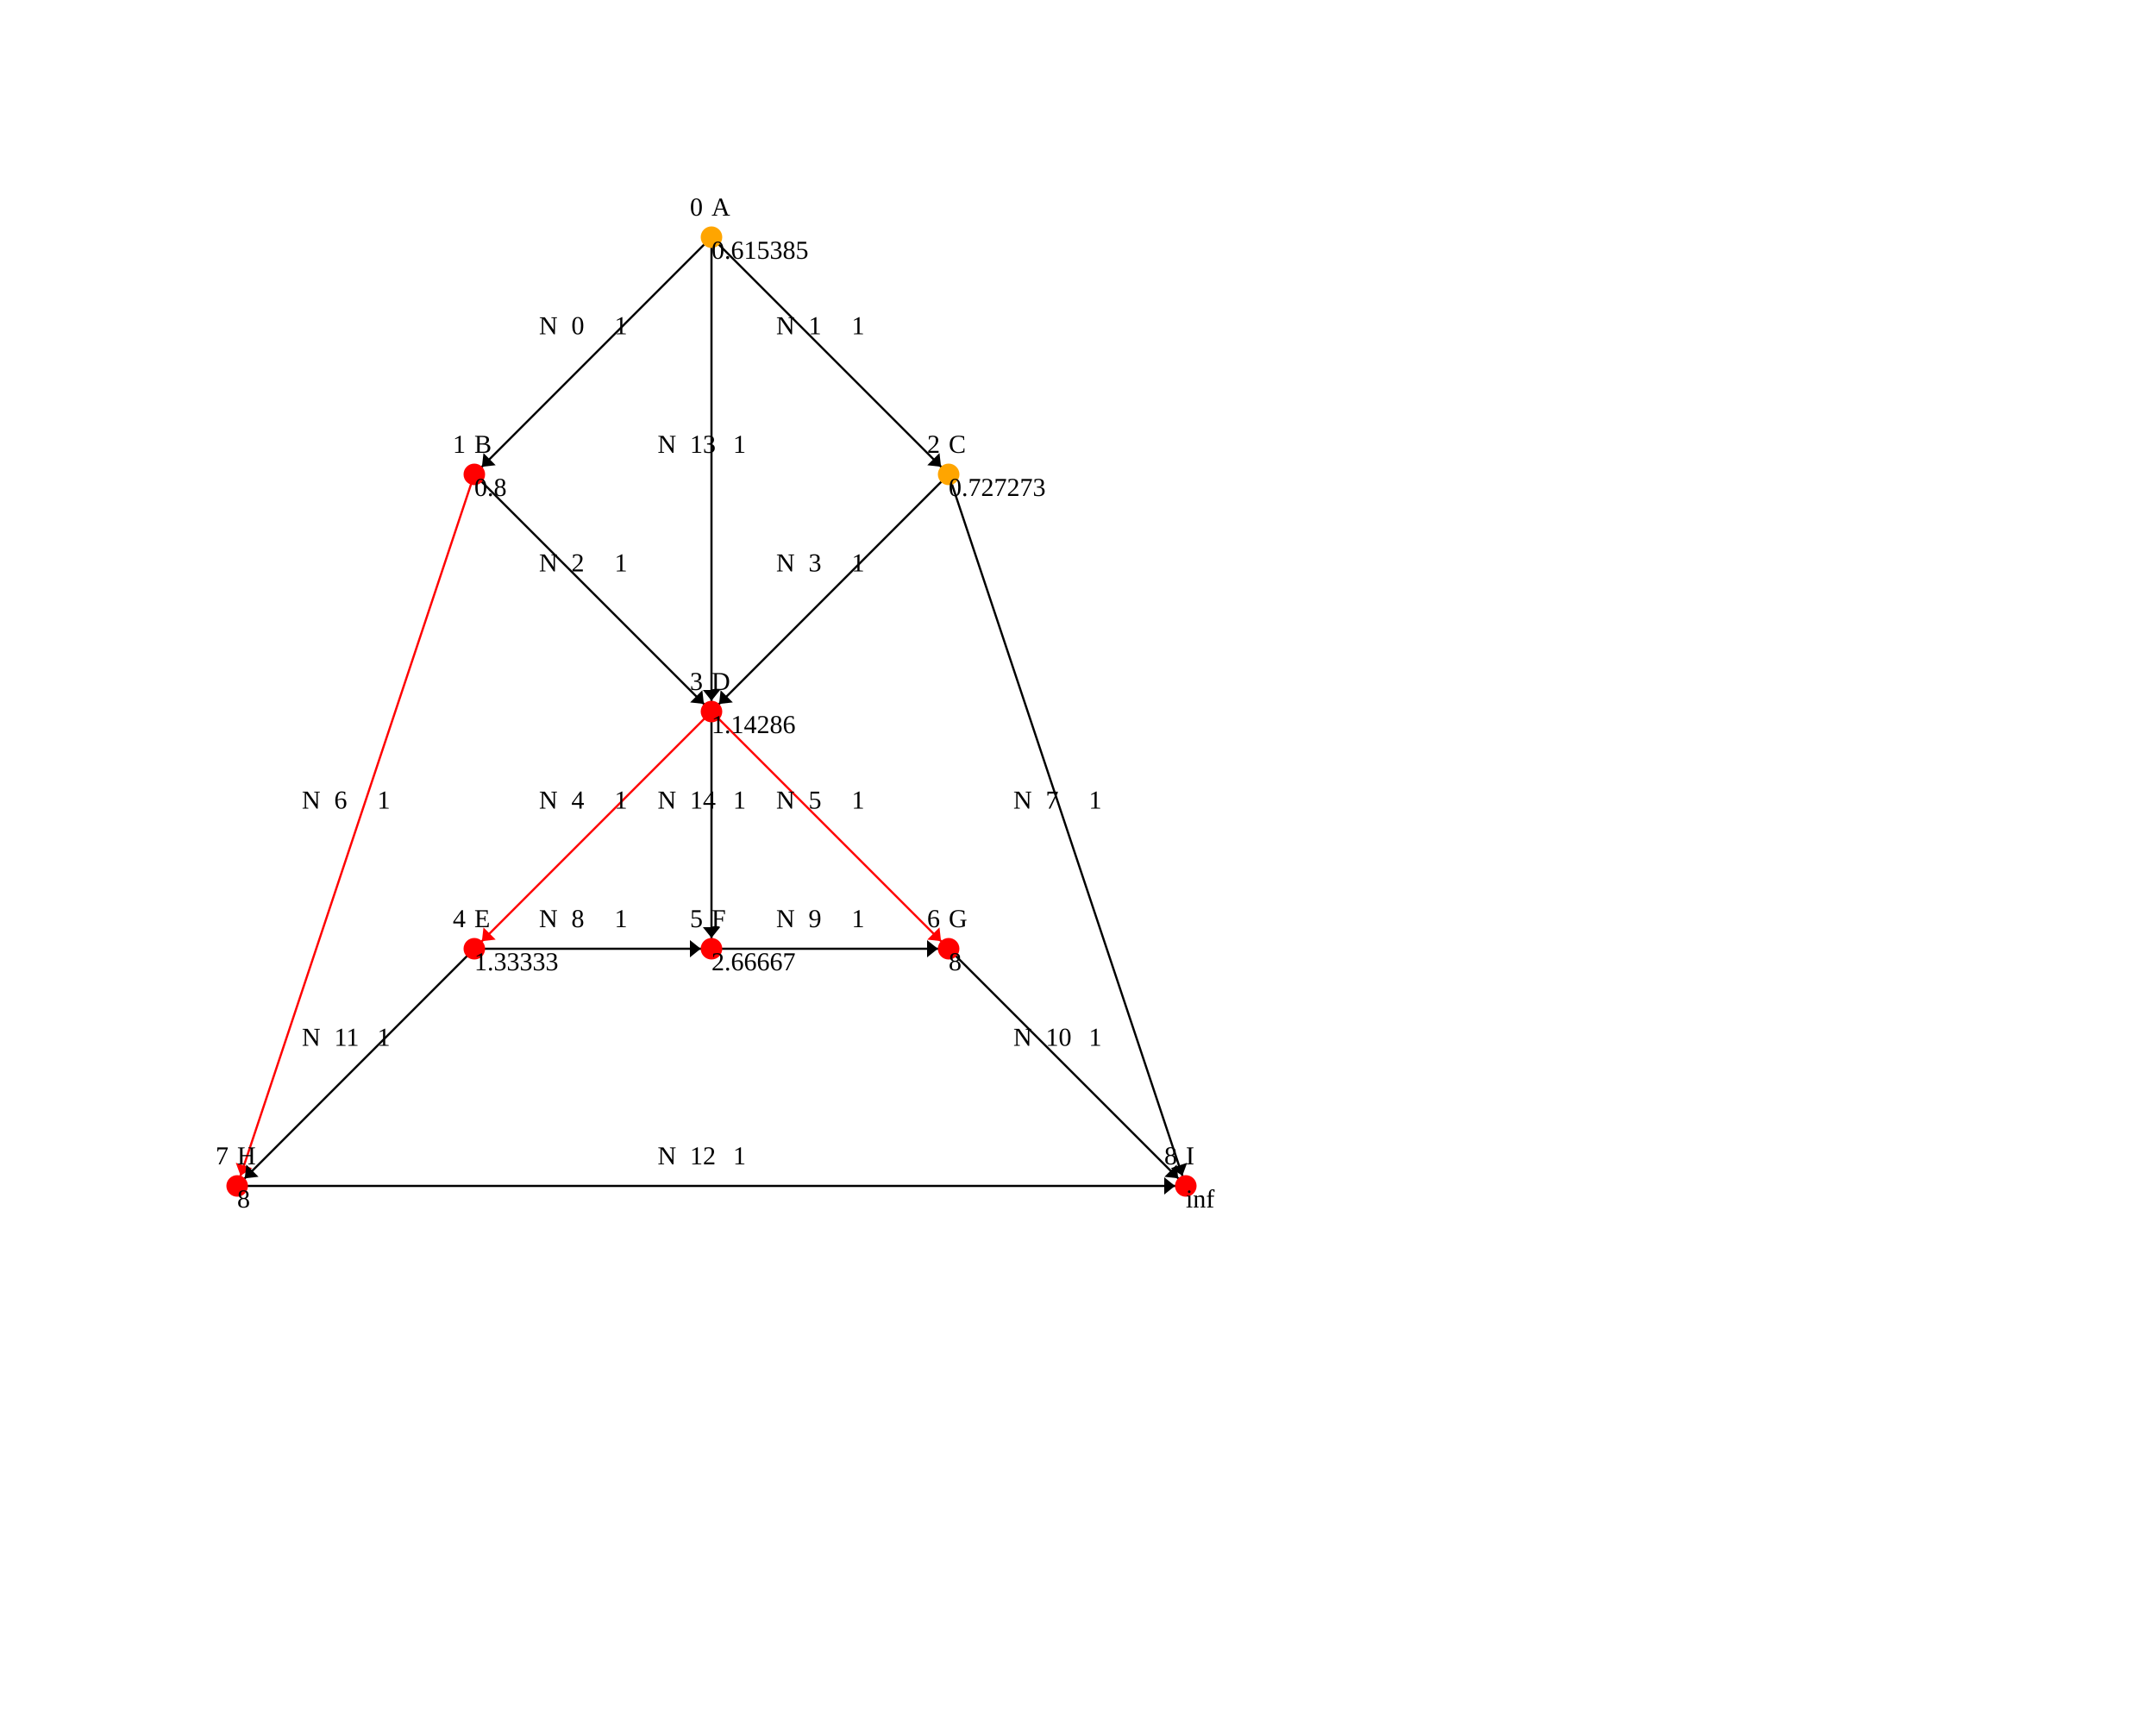
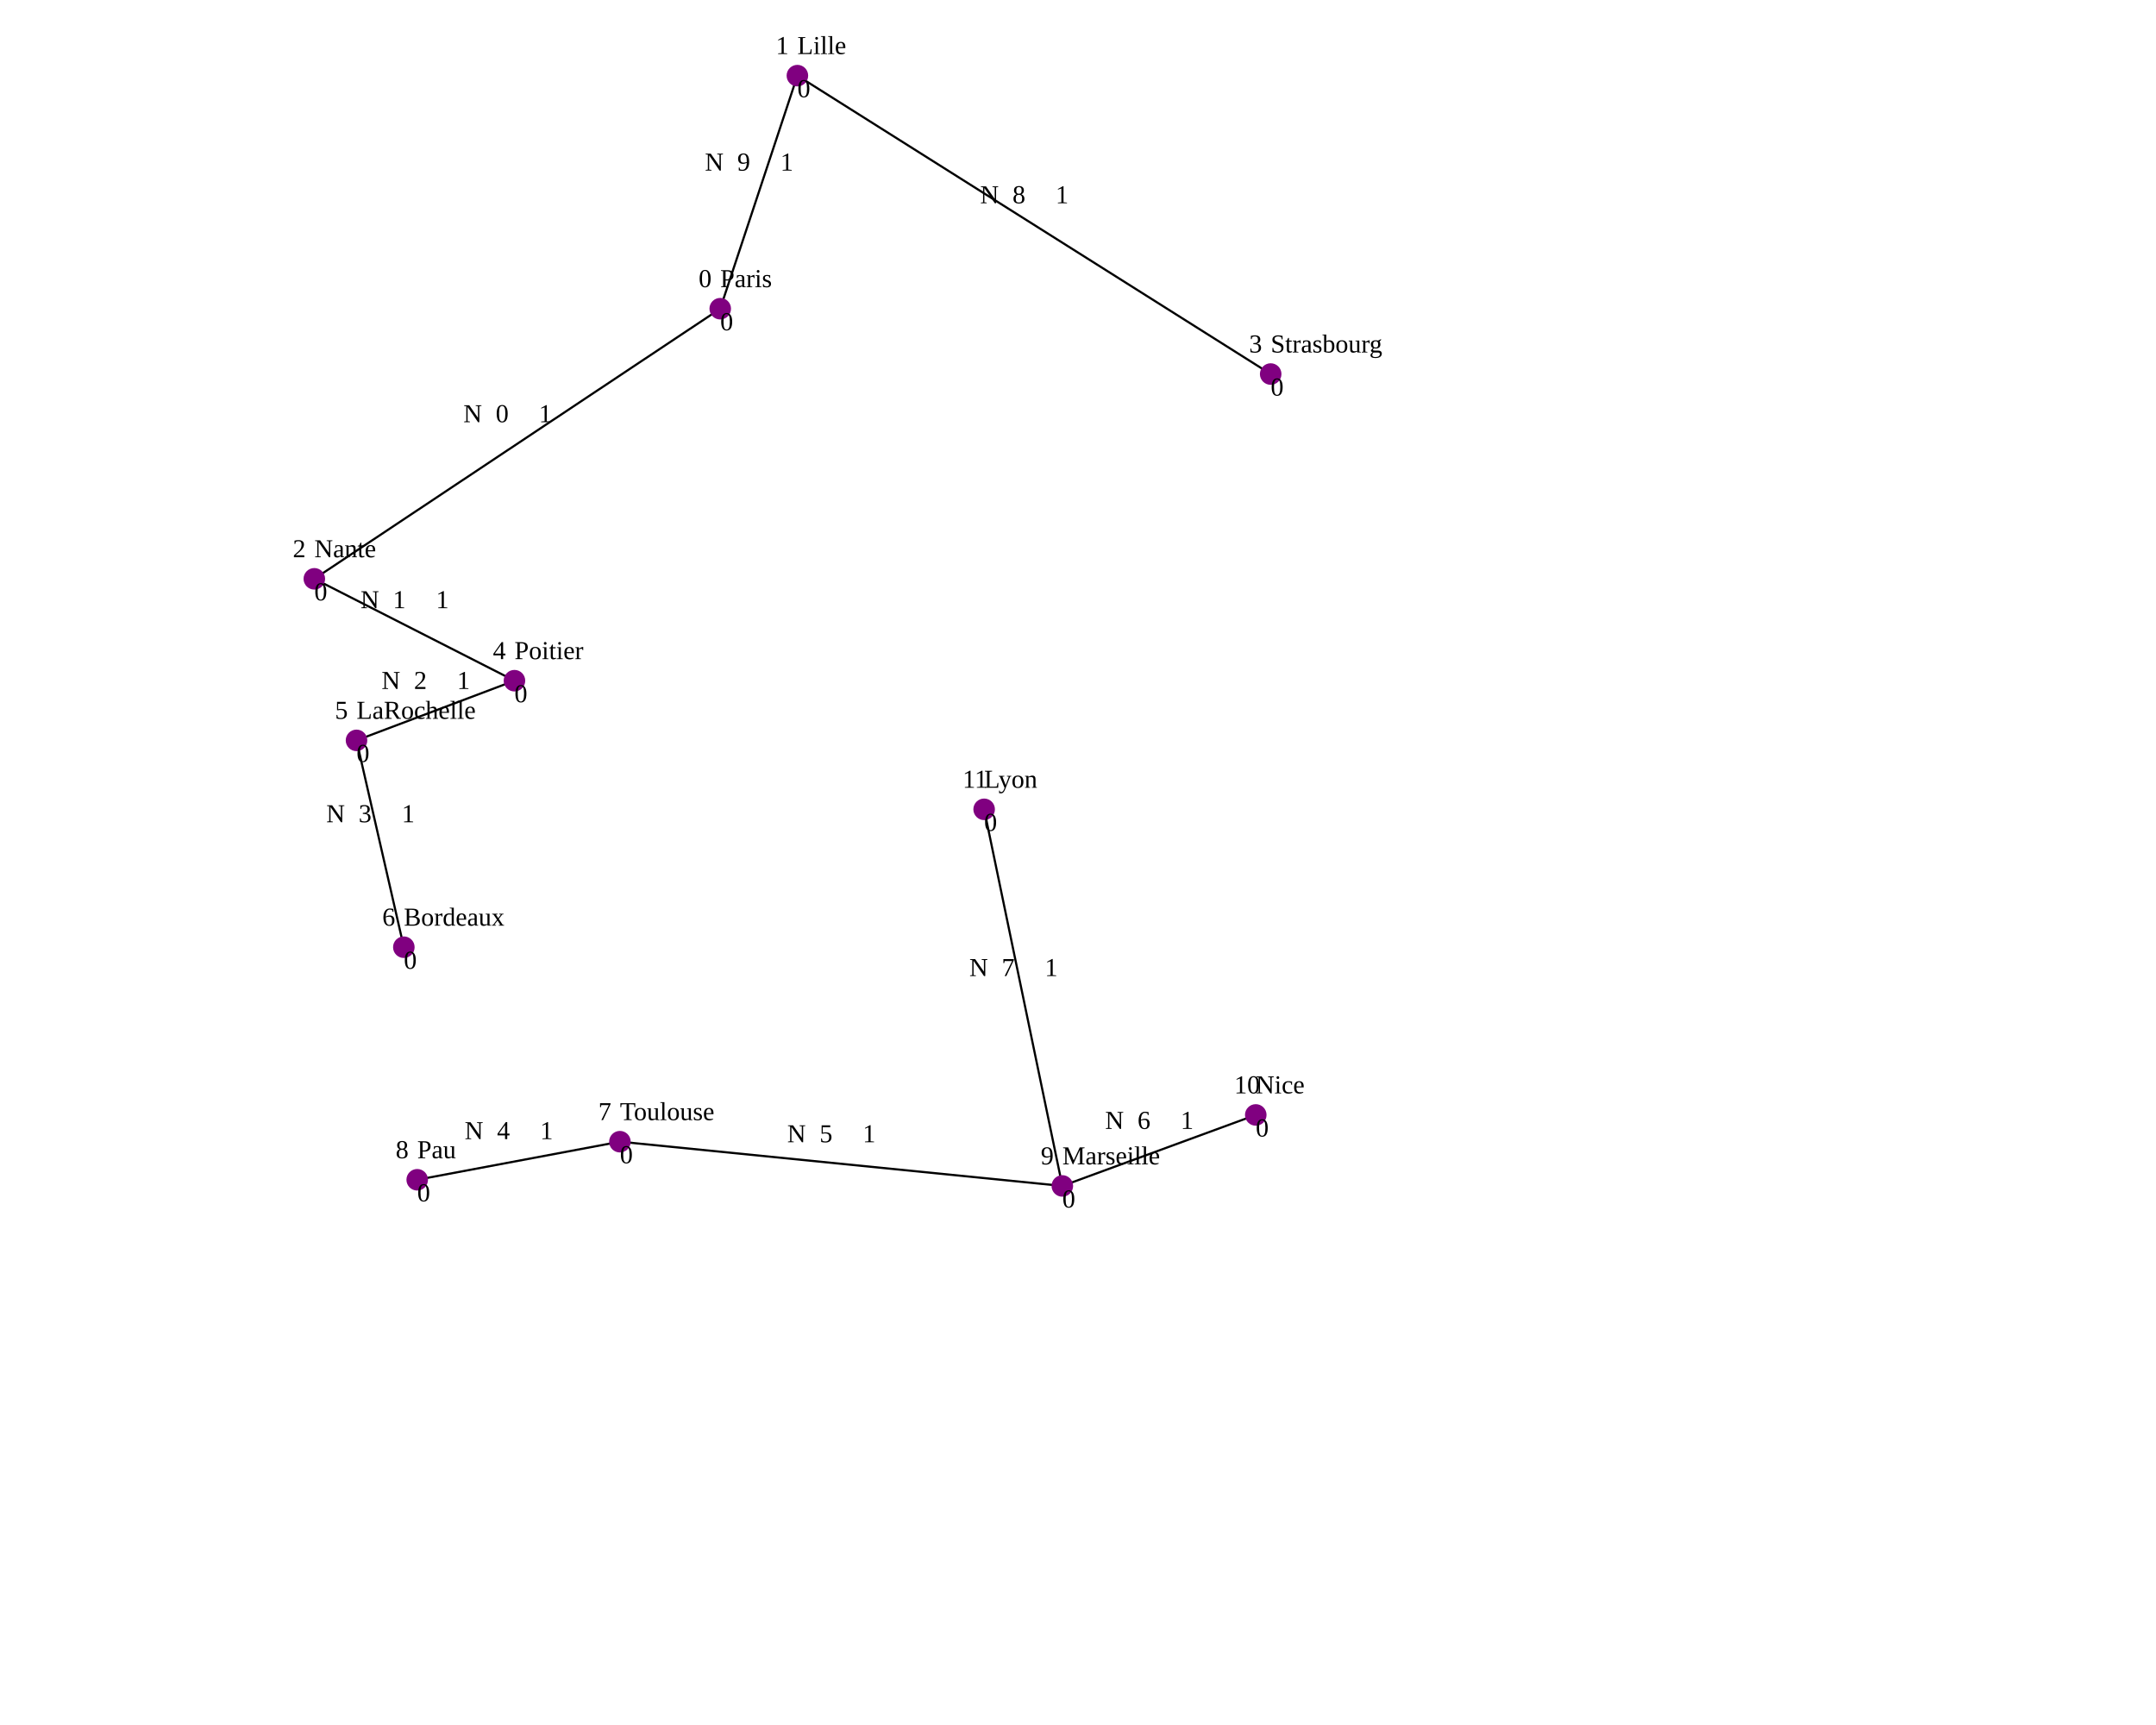
<svg xmlns="http://www.w3.org/2000/svg" version="1.1" width="1000" height="800">
-   <line x1="330" y1="110" x2="220" y2="220" stroke="black" />
-   <polygon points=" 223.536,216.464 224.243,210.101 229.899,215.757" style="fill:black" />
-   <text x="250" y="155" fill="black">N</text>
-   <text x="265" y="155" fill="black">0</text>
-   <text x="285" y="155" fill="black">1</text>
-   <line x1="330" y1="110" x2="440" y2="220" stroke="black" />
-   <polygon points=" 436.464,216.464 430.1,215.757 435.757,210.1" style="fill:black" />
-   <text x="360" y="155" fill="black">N</text>
-   <text x="375" y="155" fill="black">1</text>
-   <text x="395" y="155" fill="black">1</text>
-   <line x1="220" y1="220" x2="330" y2="330" stroke="black" />
-   <polygon points=" 326.464,326.464 320.101,325.757 325.757,320.101" style="fill:black" />
-   <text x="250" y="265" fill="black">N</text>
-   <text x="265" y="265" fill="black">2</text>
-   <text x="285" y="265" fill="black">1</text>
-   <line x1="440" y1="220" x2="330" y2="330" stroke="black" />
-   <polygon points=" 333.536,326.464 334.242,320.1 339.9,325.758" style="fill:black" />
-   <text x="360" y="265" fill="black">N</text>
-   <text x="375" y="265" fill="black">3</text>
-   <text x="395" y="265" fill="black">1</text>
-   <line x1="330" y1="330" x2="220" y2="440" stroke="red" />
-   <polygon points=" 223.536,436.464 224.243,430.101 229.899,435.757" style="fill:red" />
-   <text x="250" y="375" fill="black">N</text>
-   <text x="265" y="375" fill="black">4</text>
-   <text x="285" y="375" fill="black">1</text>
-   <line x1="330" y1="330" x2="440" y2="440" stroke="red" />
-   <polygon points=" 436.464,436.464 430.1,435.757 435.757,430.1" style="fill:red" />
-   <text x="360" y="375" fill="black">N</text>
-   <text x="375" y="375" fill="black">5</text>
-   <text x="395" y="375" fill="black">1</text>
-   <line x1="220" y1="220" x2="110" y2="550" stroke="red" />
-   <polygon points=" 111.581,545.257 109.368,539.248 116.957,541.778" style="fill:red" />
-   <text x="140" y="375" fill="black">N</text>
-   <text x="155" y="375" fill="black">6</text>
-   <text x="175" y="375" fill="black">1</text>
-   <line x1="440" y1="220" x2="550" y2="550" stroke="black" />
-   <polygon points=" 548.419,545.257 543.041,541.779 550.634,539.248" style="fill:black" />
-   <text x="470" y="375" fill="black">N</text>
-   <text x="485" y="375" fill="black">7</text>
-   <text x="505" y="375" fill="black">1</text>
-   <line x1="220" y1="440" x2="330" y2="440" stroke="black" />
-   <polygon points=" 325,440 320,436 320,444" style="fill:black" />
-   <text x="250" y="430" fill="black">N</text>
-   <text x="265" y="430" fill="black">8</text>
-   <text x="285" y="430" fill="black">1</text>
-   <line x1="330" y1="440" x2="440" y2="440" stroke="black" />
-   <polygon points=" 435,440 430,436 430,444" style="fill:black" />
-   <text x="360" y="430" fill="black">N</text>
-   <text x="375" y="430" fill="black">9</text>
-   <text x="395" y="430" fill="black">1</text>
-   <line x1="440" y1="440" x2="550" y2="550" stroke="black" />
-   <polygon points=" 546.464,546.464 540.099,545.759 545.759,540.099" style="fill:black" />
-   <text x="470" y="485" fill="black">N</text>
-   <text x="485" y="485" fill="black">10</text>
-   <text x="505" y="485" fill="black">1</text>
-   <line x1="220" y1="440" x2="110" y2="550" stroke="black" />
-   <polygon points=" 113.536,546.464 114.242,540.1 119.9,545.758" style="fill:black" />
-   <text x="140" y="485" fill="black">N</text>
-   <text x="155" y="485" fill="black">11</text>
-   <text x="175" y="485" fill="black">1</text>
-   <line x1="110" y1="550" x2="550" y2="550" stroke="black" />
-   <polygon points=" 545,550 540,546 540,554" style="fill:black" />
-   <text x="305" y="540" fill="black">N</text>
-   <text x="320" y="540" fill="black">12</text>
-   <text x="340" y="540" fill="black">1</text>
-   <line x1="330" y1="110" x2="330" y2="330" stroke="black" />
-   <polygon points=" 330,325 326,320 334,320" style="fill:black" />
-   <text x="305" y="210" fill="black">N</text>
-   <text x="320" y="210" fill="black">13</text>
-   <text x="340" y="210" fill="black">1</text>
-   <line x1="330" y1="330" x2="330" y2="440" stroke="black" />
-   <polygon points=" 330,435 326,430 334,430" style="fill:black" />
-   <text x="305" y="375" fill="black">N</text>
-   <text x="320" y="375" fill="black">14</text>
-   <text x="340" y="375" fill="black">1</text>
-   <circle cx="330" cy="110" r="5" fill="orange" />
-   <text x="330" y="100" fill="black">A</text>
-   <text x="330" y="120" fill="black">0.615385</text>
-   <text x="320" y="100" fill="black">0</text>
-   <circle cx="220" cy="220" r="5" fill="red" />
-   <text x="220" y="210" fill="black">B</text>
-   <text x="220" y="230" fill="black">0.8</text>
-   <text x="210" y="210" fill="black">1</text>
-   <circle cx="440" cy="220" r="5" fill="orange" />
-   <text x="440" y="210" fill="black">C</text>
-   <text x="440" y="230" fill="black">0.727273</text>
-   <text x="430" y="210" fill="black">2</text>
-   <circle cx="330" cy="330" r="5" fill="red" />
-   <text x="330" y="320" fill="black">D</text>
-   <text x="330" y="340" fill="black">1.14286</text>
-   <text x="320" y="320" fill="black">3</text>
-   <circle cx="220" cy="440" r="5" fill="red" />
-   <text x="220" y="430" fill="black">E</text>
-   <text x="220" y="450" fill="black">1.33333</text>
-   <text x="210" y="430" fill="black">4</text>
-   <circle cx="330" cy="440" r="5" fill="red" />
-   <text x="330" y="430" fill="black">F</text>
-   <text x="330" y="450" fill="black">2.66667</text>
-   <text x="320" y="430" fill="black">5</text>
-   <circle cx="440" cy="440" r="5" fill="red" />
-   <text x="440" y="430" fill="black">G</text>
-   <text x="440" y="450" fill="black">8</text>
-   <text x="430" y="430" fill="black">6</text>
-   <circle cx="110" cy="550" r="5" fill="red" />
-   <text x="110" y="540" fill="black">H</text>
-   <text x="110" y="560" fill="black">8</text>
-   <text x="100" y="540" fill="black">7</text>
-   <circle cx="550" cy="550" r="5" fill="red" />
-   <text x="550" y="540" fill="black">I</text>
-   <text x="550" y="560" fill="black">inf</text>
-   <text x="540" y="540" fill="black">8</text>
+   <line x1="334.056" y1="143.167" x2="145.792" y2="268.438" stroke="black" />
+   <text x="214.924" y="195.803" fill="black">N</text>
+   <text x="229.924" y="195.803" fill="black">0</text>
+   <text x="249.924" y="195.803" fill="black">1</text>
+   <line x1="145.792" y1="268.438" x2="238.612" y2="315.683" stroke="black" />
+   <text x="167.202" y="282.061" fill="black">N</text>
+   <text x="182.202" y="282.061" fill="black">1</text>
+   <text x="202.202" y="282.061" fill="black">1</text>
+   <line x1="238.612" y1="315.683" x2="165.358" y2="343.362" stroke="black" />
+   <text x="176.985" y="319.523" fill="black">N</text>
+   <text x="191.985" y="319.523" fill="black">2</text>
+   <text x="211.985" y="319.523" fill="black">1</text>
+   <line x1="165.358" y1="343.362" x2="187.31" y2="439.284" stroke="black" />
+   <text x="151.334" y="381.323" fill="black">N</text>
+   <text x="166.334" y="381.323" fill="black">3</text>
+   <text x="186.334" y="381.323" fill="black">1</text>
+   <line x1="287.527" y1="529.479" x2="193.514" y2="547.137" stroke="black" />
+   <text x="215.521" y="528.308" fill="black">N</text>
+   <text x="230.521" y="528.308" fill="black">4</text>
+   <text x="250.521" y="528.308" fill="black">1</text>
+   <line x1="287.527" y1="529.479" x2="492.733" y2="550" stroke="black" />
+   <text x="365.13" y="529.74" fill="black">N</text>
+   <text x="380.13" y="529.74" fill="black">5</text>
+   <text x="400.13" y="529.74" fill="black">1</text>
+   <line x1="492.733" y1="550" x2="582.451" y2="517.072" stroke="black" />
+   <text x="512.592" y="523.536" fill="black">N</text>
+   <text x="527.592" y="523.536" fill="black">6</text>
+   <text x="547.592" y="523.536" fill="black">1</text>
+   <line x1="492.733" y1="550" x2="456.464" y2="375.336" stroke="black" />
+   <text x="449.599" y="452.668" fill="black">N</text>
+   <text x="464.599" y="452.668" fill="black">7</text>
+   <text x="484.599" y="452.668" fill="black">1</text>
+   <line x1="589.371" y1="173.471" x2="369.848" y2="35.076" stroke="black" />
+   <text x="454.61" y="94.273" fill="black">N</text>
+   <text x="469.61" y="94.273" fill="black">8</text>
+   <text x="489.61" y="94.273" fill="black">1</text>
+   <line x1="334.056" y1="143.167" x2="369.848" y2="35.076" stroke="black" />
+   <text x="326.952" y="79.121" fill="black">N</text>
+   <text x="341.952" y="79.121" fill="black">9</text>
+   <text x="361.952" y="79.121" fill="black">1</text>
+   <circle cx="334.056" cy="143.167" r="5" fill="purple" />
+   <text x="334.056" y="133.167" fill="black">Paris</text>
+   <text x="334.056" y="153.167" fill="black">0</text>
+   <text x="324.056" y="133.167" fill="black">0</text>
+   <circle cx="369.848" cy="35.076" r="5" fill="purple" />
+   <text x="369.848" y="25.076" fill="black">Lille</text>
+   <text x="369.848" y="45.076" fill="black">0</text>
+   <text x="359.848" y="25.076" fill="black">1</text>
+   <circle cx="145.792" cy="268.438" r="5" fill="purple" />
+   <text x="145.792" y="258.438" fill="black">Nante</text>
+   <text x="145.792" y="278.438" fill="black">0</text>
+   <text x="135.792" y="258.438" fill="black">2</text>
+   <circle cx="589.371" cy="173.471" r="5" fill="purple" />
+   <text x="589.371" y="163.471" fill="black">Strasbourg</text>
+   <text x="589.371" y="183.471" fill="black">0</text>
+   <text x="579.371" y="163.471" fill="black">3</text>
+   <circle cx="238.612" cy="315.683" r="5" fill="purple" />
+   <text x="238.612" y="305.683" fill="black">Poitier</text>
+   <text x="238.612" y="325.683" fill="black">0</text>
+   <text x="228.612" y="305.683" fill="black">4</text>
+   <circle cx="165.358" cy="343.362" r="5" fill="purple" />
+   <text x="165.358" y="333.362" fill="black">LaRochelle</text>
+   <text x="165.358" y="353.362" fill="black">0</text>
+   <text x="155.358" y="333.362" fill="black">5</text>
+   <circle cx="187.31" cy="439.284" r="5" fill="purple" />
+   <text x="187.31" y="429.284" fill="black">Bordeaux</text>
+   <text x="187.31" y="449.284" fill="black">0</text>
+   <text x="177.31" y="429.284" fill="black">6</text>
+   <circle cx="287.527" cy="529.479" r="5" fill="purple" />
+   <text x="287.527" y="519.479" fill="black">Toulouse</text>
+   <text x="287.527" y="539.479" fill="black">0</text>
+   <text x="277.527" y="519.479" fill="black">7</text>
+   <circle cx="193.514" cy="547.137" r="5" fill="purple" />
+   <text x="193.514" y="537.137" fill="black">Pau</text>
+   <text x="193.514" y="557.137" fill="black">0</text>
+   <text x="183.514" y="537.137" fill="black">8</text>
+   <circle cx="492.733" cy="550" r="5" fill="purple" />
+   <text x="492.733" y="540" fill="black">Marseille</text>
+   <text x="492.733" y="560" fill="black">0</text>
+   <text x="482.733" y="540" fill="black">9</text>
+   <circle cx="582.451" cy="517.072" r="5" fill="purple" />
+   <text x="582.451" y="507.072" fill="black">Nice</text>
+   <text x="582.451" y="527.072" fill="black">0</text>
+   <text x="572.451" y="507.072" fill="black">10</text>
+   <circle cx="456.464" cy="375.336" r="5" fill="purple" />
+   <text x="456.464" y="365.336" fill="black">Lyon</text>
+   <text x="456.464" y="385.336" fill="black">0</text>
+   <text x="446.464" y="365.336" fill="black">11</text>
</svg>
